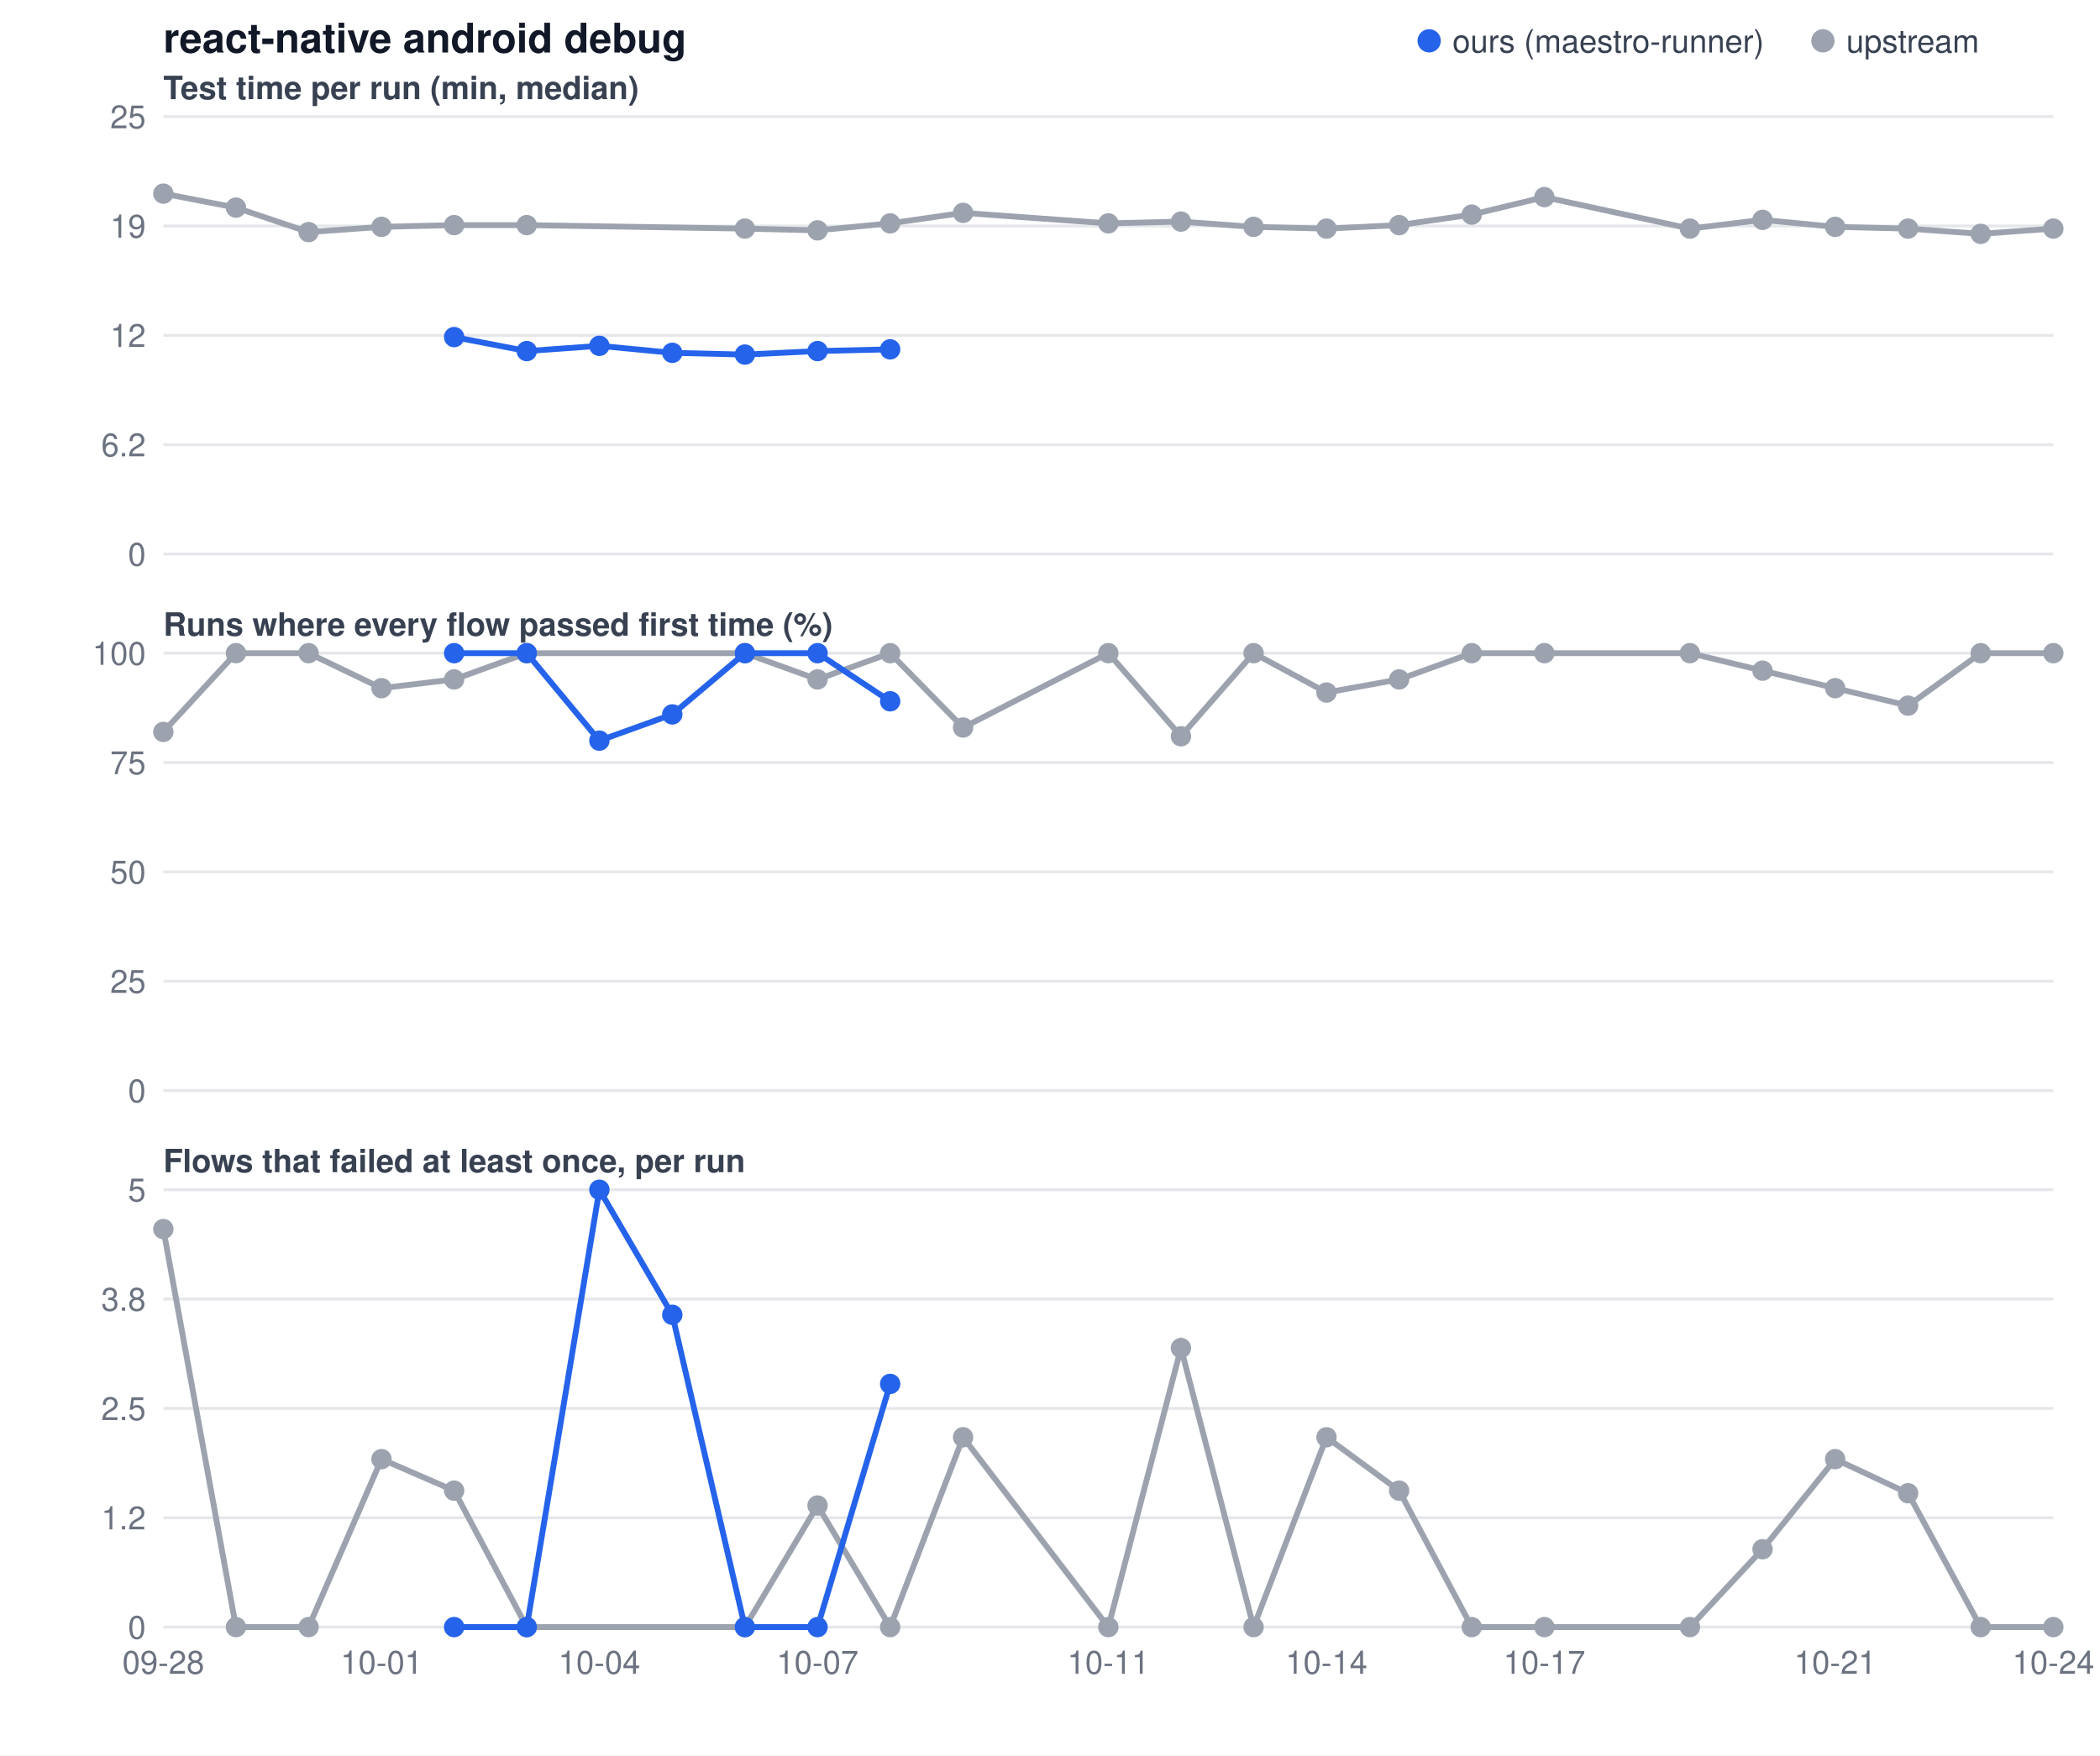
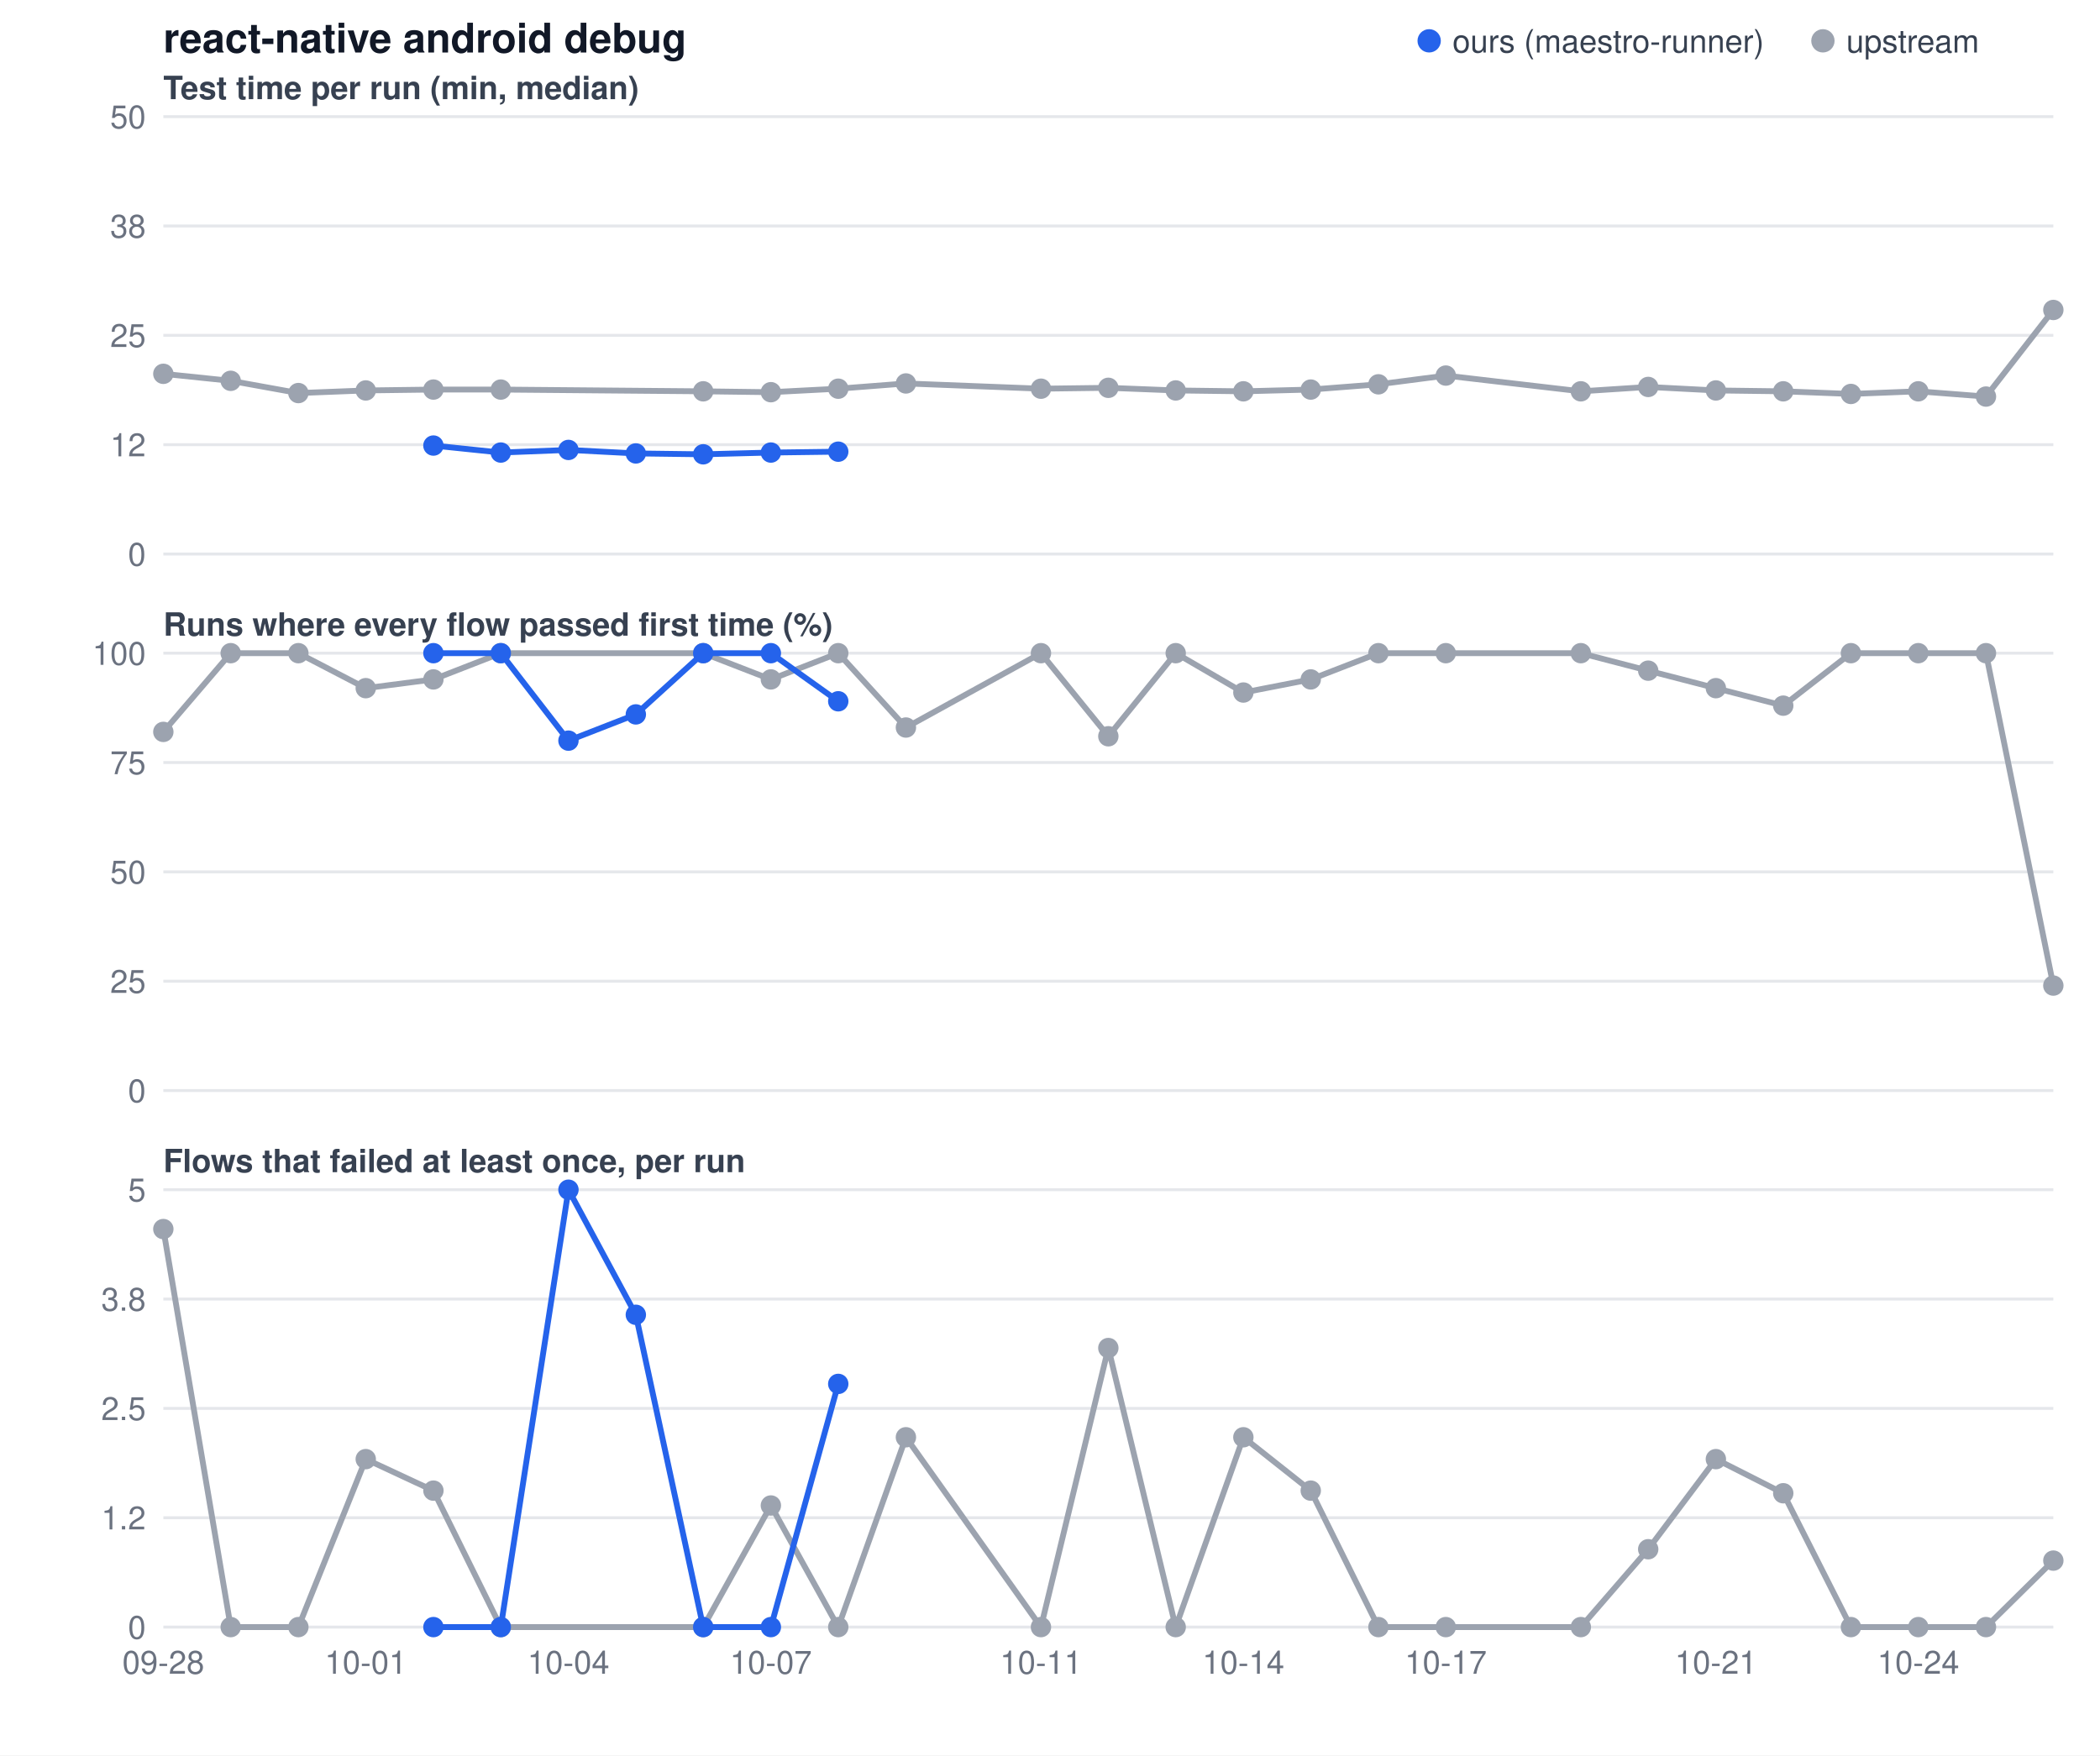
<svg xmlns="http://www.w3.org/2000/svg" width="720" height="602" font-family="-apple-system,Segoe UI,Helvetica,Arial,sans-serif" font-size="11">
  <rect width="100%" height="100%" fill="#ffffff" />
  <text x="56" y="18" font-size="14" font-weight="600" fill="#111827">react-native android debug</text>
  <circle cx="490" cy="14" r="4" fill="#2563eb" />
  <text x="498" y="18" fill="#374151">ours (maestro-runner)</text>
  <circle cx="625" cy="14" r="4" fill="#9ca3af" />
  <text x="633" y="18" fill="#374151">upstream</text>
  <text x="56" y="34" fill="#374151" font-weight="600">Test time per run (min, median)</text>
  <line x1="56" x2="704" y1="190.0" y2="190.0" stroke="#e5e7eb" />
  <text x="50" y="194.0" text-anchor="end" fill="#6b7280">0</text>
  <line x1="56" x2="704" y1="152.5" y2="152.5" stroke="#e5e7eb" />
-   <text x="50" y="156.5" text-anchor="end" fill="#6b7280">6.2</text>
+   <text x="50" y="156.5" text-anchor="end" fill="#6b7280">12</text>
  <line x1="56" x2="704" y1="115.0" y2="115.0" stroke="#e5e7eb" />
-   <text x="50" y="119.0" text-anchor="end" fill="#6b7280">12</text>
+   <text x="50" y="119.0" text-anchor="end" fill="#6b7280">25</text>
  <line x1="56" x2="704" y1="77.5" y2="77.5" stroke="#e5e7eb" />
-   <text x="50" y="81.5" text-anchor="end" fill="#6b7280">19</text>
+   <text x="50" y="81.5" text-anchor="end" fill="#6b7280">38</text>
  <line x1="56" x2="704" y1="40.0" y2="40.0" stroke="#e5e7eb" />
-   <text x="50" y="44.0" text-anchor="end" fill="#6b7280">25</text>
-   <polyline fill="none" stroke="#9ca3af" stroke-width="2" points="56.0,66.4 80.9,71.2 105.8,79.6 130.8,77.8 155.7,77.2 180.6,77.2 255.4,78.4 280.3,79.0 305.2,76.6 330.2,73.0 380.0,76.6 404.9,76.0 429.8,77.8 454.8,78.4 479.7,77.2 504.6,73.6 529.5,67.6 579.4,78.4 604.3,75.4 629.2,77.8 654.2,78.4 679.1,80.2 704.0,78.4" />
-   <circle cx="56.0" cy="66.4" r="3.5" fill="#9ca3af" />
-   <circle cx="80.9" cy="71.2" r="3.5" fill="#9ca3af" />
-   <circle cx="105.8" cy="79.6" r="3.5" fill="#9ca3af" />
-   <circle cx="130.8" cy="77.8" r="3.5" fill="#9ca3af" />
-   <circle cx="155.7" cy="77.2" r="3.5" fill="#9ca3af" />
-   <circle cx="180.6" cy="77.2" r="3.5" fill="#9ca3af" />
-   <circle cx="255.4" cy="78.4" r="3.5" fill="#9ca3af" />
-   <circle cx="280.3" cy="79.0" r="3.5" fill="#9ca3af" />
-   <circle cx="305.2" cy="76.6" r="3.5" fill="#9ca3af" />
-   <circle cx="330.2" cy="73.0" r="3.5" fill="#9ca3af" />
-   <circle cx="380.0" cy="76.6" r="3.5" fill="#9ca3af" />
-   <circle cx="404.9" cy="76.0" r="3.5" fill="#9ca3af" />
-   <circle cx="429.8" cy="77.8" r="3.5" fill="#9ca3af" />
-   <circle cx="454.8" cy="78.4" r="3.5" fill="#9ca3af" />
-   <circle cx="479.7" cy="77.2" r="3.5" fill="#9ca3af" />
-   <circle cx="504.6" cy="73.6" r="3.5" fill="#9ca3af" />
-   <circle cx="529.5" cy="67.6" r="3.5" fill="#9ca3af" />
-   <circle cx="579.4" cy="78.4" r="3.5" fill="#9ca3af" />
-   <circle cx="604.3" cy="75.4" r="3.5" fill="#9ca3af" />
-   <circle cx="629.2" cy="77.8" r="3.5" fill="#9ca3af" />
-   <circle cx="654.2" cy="78.4" r="3.5" fill="#9ca3af" />
-   <circle cx="679.1" cy="80.2" r="3.5" fill="#9ca3af" />
-   <circle cx="704.0" cy="78.4" r="3.5" fill="#9ca3af" />
-   <polyline fill="none" stroke="#2563eb" stroke-width="2" points="155.7,115.6 180.6,120.4 205.5,118.6 230.5,121.0 255.4,121.6 280.3,120.4 305.2,119.8" />
-   <circle cx="155.7" cy="115.6" r="3.5" fill="#2563eb" />
-   <circle cx="180.6" cy="120.4" r="3.5" fill="#2563eb" />
-   <circle cx="205.5" cy="118.6" r="3.5" fill="#2563eb" />
-   <circle cx="230.5" cy="121.0" r="3.5" fill="#2563eb" />
-   <circle cx="255.4" cy="121.6" r="3.5" fill="#2563eb" />
-   <circle cx="280.3" cy="120.4" r="3.5" fill="#2563eb" />
-   <circle cx="305.2" cy="119.8" r="3.5" fill="#2563eb" />
+   <text x="50" y="44.0" text-anchor="end" fill="#6b7280">50</text>
+   <polyline fill="none" stroke="#9ca3af" stroke-width="2" points="56.0,128.2 79.1,130.6 102.3,134.8 125.4,133.9 148.6,133.6 171.7,133.6 241.1,134.2 264.3,134.5 287.4,133.3 310.6,131.5 356.9,133.3 380.0,133.0 403.1,133.9 426.3,134.2 449.4,133.6 472.6,131.8 495.7,128.8 542.0,134.2 565.1,132.7 588.3,133.9 611.4,134.2 634.6,135.1 657.7,134.2 680.9,136.0 704.0,106.3" />
+   <circle cx="56.0" cy="128.2" r="3.5" fill="#9ca3af" />
+   <circle cx="79.1" cy="130.6" r="3.5" fill="#9ca3af" />
+   <circle cx="102.3" cy="134.8" r="3.5" fill="#9ca3af" />
+   <circle cx="125.4" cy="133.9" r="3.5" fill="#9ca3af" />
+   <circle cx="148.6" cy="133.6" r="3.5" fill="#9ca3af" />
+   <circle cx="171.7" cy="133.6" r="3.5" fill="#9ca3af" />
+   <circle cx="241.1" cy="134.2" r="3.5" fill="#9ca3af" />
+   <circle cx="264.3" cy="134.5" r="3.5" fill="#9ca3af" />
+   <circle cx="287.4" cy="133.3" r="3.5" fill="#9ca3af" />
+   <circle cx="310.6" cy="131.5" r="3.5" fill="#9ca3af" />
+   <circle cx="356.9" cy="133.3" r="3.5" fill="#9ca3af" />
+   <circle cx="380.0" cy="133.0" r="3.5" fill="#9ca3af" />
+   <circle cx="403.1" cy="133.9" r="3.5" fill="#9ca3af" />
+   <circle cx="426.3" cy="134.2" r="3.5" fill="#9ca3af" />
+   <circle cx="449.4" cy="133.6" r="3.5" fill="#9ca3af" />
+   <circle cx="472.6" cy="131.8" r="3.5" fill="#9ca3af" />
+   <circle cx="495.7" cy="128.8" r="3.5" fill="#9ca3af" />
+   <circle cx="542.0" cy="134.2" r="3.5" fill="#9ca3af" />
+   <circle cx="565.1" cy="132.7" r="3.5" fill="#9ca3af" />
+   <circle cx="588.3" cy="133.9" r="3.5" fill="#9ca3af" />
+   <circle cx="611.4" cy="134.2" r="3.5" fill="#9ca3af" />
+   <circle cx="634.6" cy="135.1" r="3.5" fill="#9ca3af" />
+   <circle cx="657.7" cy="134.2" r="3.5" fill="#9ca3af" />
+   <circle cx="680.9" cy="136.0" r="3.5" fill="#9ca3af" />
+   <circle cx="704.0" cy="106.3" r="3.5" fill="#9ca3af" />
+   <polyline fill="none" stroke="#2563eb" stroke-width="2" points="148.6,152.8 171.7,155.2 194.9,154.3 218.0,155.5 241.1,155.8 264.3,155.2 287.4,154.9" />
+   <circle cx="148.6" cy="152.8" r="3.5" fill="#2563eb" />
+   <circle cx="171.7" cy="155.2" r="3.5" fill="#2563eb" />
+   <circle cx="194.9" cy="154.3" r="3.5" fill="#2563eb" />
+   <circle cx="218.0" cy="155.5" r="3.5" fill="#2563eb" />
+   <circle cx="241.1" cy="155.8" r="3.5" fill="#2563eb" />
+   <circle cx="264.3" cy="155.2" r="3.5" fill="#2563eb" />
+   <circle cx="287.4" cy="154.9" r="3.5" fill="#2563eb" />
  <text x="56" y="218" fill="#374151" font-weight="600">Runs where every flow passed first time (%)</text>
  <line x1="56" x2="704" y1="374.0" y2="374.0" stroke="#e5e7eb" />
  <text x="50" y="378.0" text-anchor="end" fill="#6b7280">0</text>
  <line x1="56" x2="704" y1="336.5" y2="336.5" stroke="#e5e7eb" />
  <text x="50" y="340.5" text-anchor="end" fill="#6b7280">25</text>
  <line x1="56" x2="704" y1="299.0" y2="299.0" stroke="#e5e7eb" />
  <text x="50" y="303.0" text-anchor="end" fill="#6b7280">50</text>
  <line x1="56" x2="704" y1="261.5" y2="261.5" stroke="#e5e7eb" />
  <text x="50" y="265.5" text-anchor="end" fill="#6b7280">75</text>
  <line x1="56" x2="704" y1="224.0" y2="224.0" stroke="#e5e7eb" />
  <text x="50" y="228.0" text-anchor="end" fill="#6b7280">100</text>
-   <polyline fill="none" stroke="#9ca3af" stroke-width="2" points="56.0,251.0 80.9,224.0 105.8,224.0 130.8,236.0 155.7,233.0 180.6,224.0 255.4,224.0 280.3,233.0 305.2,224.0 330.2,249.5 380.0,224.0 404.9,252.5 429.8,224.0 454.8,237.5 479.7,233.0 504.6,224.0 529.5,224.0 579.4,224.0 604.3,230.0 629.2,236.0 654.2,242.0 679.1,224.0 704.0,224.0" />
+   <polyline fill="none" stroke="#9ca3af" stroke-width="2" points="56.0,251.0 79.1,224.0 102.3,224.0 125.4,236.0 148.6,233.0 171.7,224.0 241.1,224.0 264.3,233.0 287.4,224.0 310.6,249.5 356.9,224.0 380.0,252.5 403.1,224.0 426.3,237.5 449.4,233.0 472.6,224.0 495.7,224.0 542.0,224.0 565.1,230.0 588.3,236.0 611.4,242.0 634.6,224.0 657.7,224.0 680.9,224.0 704.0,338.0" />
  <circle cx="56.0" cy="251.0" r="3.5" fill="#9ca3af" />
-   <circle cx="80.9" cy="224.0" r="3.5" fill="#9ca3af" />
-   <circle cx="105.8" cy="224.0" r="3.5" fill="#9ca3af" />
-   <circle cx="130.8" cy="236.0" r="3.5" fill="#9ca3af" />
-   <circle cx="155.7" cy="233.0" r="3.5" fill="#9ca3af" />
-   <circle cx="180.6" cy="224.0" r="3.5" fill="#9ca3af" />
-   <circle cx="255.4" cy="224.0" r="3.5" fill="#9ca3af" />
-   <circle cx="280.3" cy="233.0" r="3.5" fill="#9ca3af" />
-   <circle cx="305.2" cy="224.0" r="3.5" fill="#9ca3af" />
-   <circle cx="330.2" cy="249.5" r="3.5" fill="#9ca3af" />
-   <circle cx="380.0" cy="224.0" r="3.5" fill="#9ca3af" />
-   <circle cx="404.9" cy="252.5" r="3.5" fill="#9ca3af" />
-   <circle cx="429.8" cy="224.0" r="3.5" fill="#9ca3af" />
-   <circle cx="454.8" cy="237.5" r="3.5" fill="#9ca3af" />
-   <circle cx="479.7" cy="233.0" r="3.5" fill="#9ca3af" />
-   <circle cx="504.6" cy="224.0" r="3.5" fill="#9ca3af" />
-   <circle cx="529.5" cy="224.0" r="3.5" fill="#9ca3af" />
-   <circle cx="579.4" cy="224.0" r="3.5" fill="#9ca3af" />
-   <circle cx="604.3" cy="230.0" r="3.5" fill="#9ca3af" />
-   <circle cx="629.2" cy="236.0" r="3.5" fill="#9ca3af" />
-   <circle cx="654.2" cy="242.0" r="3.5" fill="#9ca3af" />
-   <circle cx="679.1" cy="224.0" r="3.5" fill="#9ca3af" />
-   <circle cx="704.0" cy="224.0" r="3.5" fill="#9ca3af" />
-   <polyline fill="none" stroke="#2563eb" stroke-width="2" points="155.7,224.0 180.6,224.0 205.5,254.0 230.5,245.0 255.4,224.0 280.3,224.0 305.2,240.5" />
-   <circle cx="155.7" cy="224.0" r="3.5" fill="#2563eb" />
-   <circle cx="180.6" cy="224.0" r="3.5" fill="#2563eb" />
-   <circle cx="205.5" cy="254.0" r="3.5" fill="#2563eb" />
-   <circle cx="230.5" cy="245.0" r="3.5" fill="#2563eb" />
-   <circle cx="255.4" cy="224.0" r="3.5" fill="#2563eb" />
-   <circle cx="280.3" cy="224.0" r="3.5" fill="#2563eb" />
-   <circle cx="305.2" cy="240.5" r="3.5" fill="#2563eb" />
+   <circle cx="79.1" cy="224.0" r="3.5" fill="#9ca3af" />
+   <circle cx="102.3" cy="224.0" r="3.5" fill="#9ca3af" />
+   <circle cx="125.4" cy="236.0" r="3.5" fill="#9ca3af" />
+   <circle cx="148.6" cy="233.0" r="3.5" fill="#9ca3af" />
+   <circle cx="171.7" cy="224.0" r="3.5" fill="#9ca3af" />
+   <circle cx="241.1" cy="224.0" r="3.5" fill="#9ca3af" />
+   <circle cx="264.3" cy="233.0" r="3.5" fill="#9ca3af" />
+   <circle cx="287.4" cy="224.0" r="3.5" fill="#9ca3af" />
+   <circle cx="310.6" cy="249.5" r="3.5" fill="#9ca3af" />
+   <circle cx="356.9" cy="224.0" r="3.5" fill="#9ca3af" />
+   <circle cx="380.0" cy="252.5" r="3.5" fill="#9ca3af" />
+   <circle cx="403.1" cy="224.0" r="3.5" fill="#9ca3af" />
+   <circle cx="426.3" cy="237.5" r="3.5" fill="#9ca3af" />
+   <circle cx="449.4" cy="233.0" r="3.5" fill="#9ca3af" />
+   <circle cx="472.6" cy="224.0" r="3.5" fill="#9ca3af" />
+   <circle cx="495.7" cy="224.0" r="3.5" fill="#9ca3af" />
+   <circle cx="542.0" cy="224.0" r="3.5" fill="#9ca3af" />
+   <circle cx="565.1" cy="230.0" r="3.5" fill="#9ca3af" />
+   <circle cx="588.3" cy="236.0" r="3.5" fill="#9ca3af" />
+   <circle cx="611.4" cy="242.0" r="3.5" fill="#9ca3af" />
+   <circle cx="634.6" cy="224.0" r="3.5" fill="#9ca3af" />
+   <circle cx="657.7" cy="224.0" r="3.5" fill="#9ca3af" />
+   <circle cx="680.9" cy="224.0" r="3.5" fill="#9ca3af" />
+   <circle cx="704.0" cy="338.0" r="3.5" fill="#9ca3af" />
+   <polyline fill="none" stroke="#2563eb" stroke-width="2" points="148.6,224.0 171.7,224.0 194.9,254.0 218.0,245.0 241.1,224.0 264.3,224.0 287.4,240.5" />
+   <circle cx="148.6" cy="224.0" r="3.5" fill="#2563eb" />
+   <circle cx="171.7" cy="224.0" r="3.5" fill="#2563eb" />
+   <circle cx="194.9" cy="254.0" r="3.5" fill="#2563eb" />
+   <circle cx="218.0" cy="245.0" r="3.5" fill="#2563eb" />
+   <circle cx="241.1" cy="224.0" r="3.5" fill="#2563eb" />
+   <circle cx="264.3" cy="224.0" r="3.5" fill="#2563eb" />
+   <circle cx="287.4" cy="240.5" r="3.5" fill="#2563eb" />
  <text x="56" y="402" fill="#374151" font-weight="600">Flows that failed at least once, per run</text>
  <line x1="56" x2="704" y1="558.0" y2="558.0" stroke="#e5e7eb" />
  <text x="50" y="562.0" text-anchor="end" fill="#6b7280">0</text>
  <line x1="56" x2="704" y1="520.5" y2="520.5" stroke="#e5e7eb" />
  <text x="50" y="524.5" text-anchor="end" fill="#6b7280">1.2</text>
  <line x1="56" x2="704" y1="483.0" y2="483.0" stroke="#e5e7eb" />
  <text x="50" y="487.0" text-anchor="end" fill="#6b7280">2.5</text>
  <line x1="56" x2="704" y1="445.5" y2="445.5" stroke="#e5e7eb" />
  <text x="50" y="449.5" text-anchor="end" fill="#6b7280">3.8</text>
  <line x1="56" x2="704" y1="408.0" y2="408.0" stroke="#e5e7eb" />
  <text x="50" y="412.0" text-anchor="end" fill="#6b7280">5</text>
-   <polyline fill="none" stroke="#9ca3af" stroke-width="2" points="56.0,421.5 80.9,558.0 105.8,558.0 130.8,500.4 155.7,511.2 180.6,558.0 255.4,558.0 280.3,516.3 305.2,558.0 330.2,492.9 380.0,558.0 404.9,462.3 429.8,558.0 454.8,492.9 479.7,511.2 504.6,558.0 529.5,558.0 579.4,558.0 604.3,531.3 629.2,500.4 654.2,512.1 679.1,558.0 704.0,558.0" />
+   <polyline fill="none" stroke="#9ca3af" stroke-width="2" points="56.0,421.5 79.1,558.0 102.3,558.0 125.4,500.4 148.6,511.2 171.7,558.0 241.1,558.0 264.3,516.3 287.4,558.0 310.6,492.9 356.9,558.0 380.0,462.3 403.1,558.0 426.3,492.9 449.4,511.2 472.6,558.0 495.7,558.0 542.0,558.0 565.1,531.3 588.3,500.4 611.4,512.1 634.6,558.0 657.7,558.0 680.9,558.0 704.0,535.2" />
  <circle cx="56.0" cy="421.5" r="3.5" fill="#9ca3af" />
-   <circle cx="80.9" cy="558.0" r="3.5" fill="#9ca3af" />
-   <circle cx="105.8" cy="558.0" r="3.5" fill="#9ca3af" />
-   <circle cx="130.8" cy="500.4" r="3.5" fill="#9ca3af" />
-   <circle cx="155.7" cy="511.2" r="3.5" fill="#9ca3af" />
-   <circle cx="180.6" cy="558.0" r="3.5" fill="#9ca3af" />
-   <circle cx="255.4" cy="558.0" r="3.5" fill="#9ca3af" />
-   <circle cx="280.3" cy="516.3" r="3.5" fill="#9ca3af" />
-   <circle cx="305.2" cy="558.0" r="3.5" fill="#9ca3af" />
-   <circle cx="330.2" cy="492.9" r="3.5" fill="#9ca3af" />
-   <circle cx="380.0" cy="558.0" r="3.5" fill="#9ca3af" />
-   <circle cx="404.9" cy="462.3" r="3.5" fill="#9ca3af" />
-   <circle cx="429.8" cy="558.0" r="3.5" fill="#9ca3af" />
-   <circle cx="454.8" cy="492.9" r="3.5" fill="#9ca3af" />
-   <circle cx="479.7" cy="511.2" r="3.5" fill="#9ca3af" />
-   <circle cx="504.6" cy="558.0" r="3.5" fill="#9ca3af" />
-   <circle cx="529.5" cy="558.0" r="3.5" fill="#9ca3af" />
-   <circle cx="579.4" cy="558.0" r="3.5" fill="#9ca3af" />
-   <circle cx="604.3" cy="531.3" r="3.5" fill="#9ca3af" />
-   <circle cx="629.2" cy="500.4" r="3.5" fill="#9ca3af" />
-   <circle cx="654.2" cy="512.1" r="3.5" fill="#9ca3af" />
-   <circle cx="679.1" cy="558.0" r="3.5" fill="#9ca3af" />
-   <circle cx="704.0" cy="558.0" r="3.5" fill="#9ca3af" />
-   <polyline fill="none" stroke="#2563eb" stroke-width="2" points="155.7,558.0 180.6,558.0 205.5,408.0 230.5,450.9 255.4,558.0 280.3,558.0 305.2,474.6" />
-   <circle cx="155.7" cy="558.0" r="3.5" fill="#2563eb" />
-   <circle cx="180.6" cy="558.0" r="3.5" fill="#2563eb" />
-   <circle cx="205.5" cy="408.0" r="3.5" fill="#2563eb" />
-   <circle cx="230.5" cy="450.9" r="3.5" fill="#2563eb" />
-   <circle cx="255.4" cy="558.0" r="3.5" fill="#2563eb" />
-   <circle cx="280.3" cy="558.0" r="3.5" fill="#2563eb" />
-   <circle cx="305.2" cy="474.6" r="3.5" fill="#2563eb" />
+   <circle cx="79.1" cy="558.0" r="3.5" fill="#9ca3af" />
+   <circle cx="102.3" cy="558.0" r="3.5" fill="#9ca3af" />
+   <circle cx="125.4" cy="500.4" r="3.5" fill="#9ca3af" />
+   <circle cx="148.6" cy="511.2" r="3.5" fill="#9ca3af" />
+   <circle cx="171.7" cy="558.0" r="3.5" fill="#9ca3af" />
+   <circle cx="241.1" cy="558.0" r="3.5" fill="#9ca3af" />
+   <circle cx="264.3" cy="516.3" r="3.5" fill="#9ca3af" />
+   <circle cx="287.4" cy="558.0" r="3.5" fill="#9ca3af" />
+   <circle cx="310.6" cy="492.9" r="3.5" fill="#9ca3af" />
+   <circle cx="356.9" cy="558.0" r="3.5" fill="#9ca3af" />
+   <circle cx="380.0" cy="462.3" r="3.5" fill="#9ca3af" />
+   <circle cx="403.1" cy="558.0" r="3.5" fill="#9ca3af" />
+   <circle cx="426.3" cy="492.9" r="3.5" fill="#9ca3af" />
+   <circle cx="449.4" cy="511.2" r="3.5" fill="#9ca3af" />
+   <circle cx="472.6" cy="558.0" r="3.5" fill="#9ca3af" />
+   <circle cx="495.7" cy="558.0" r="3.5" fill="#9ca3af" />
+   <circle cx="542.0" cy="558.0" r="3.5" fill="#9ca3af" />
+   <circle cx="565.1" cy="531.3" r="3.5" fill="#9ca3af" />
+   <circle cx="588.3" cy="500.4" r="3.5" fill="#9ca3af" />
+   <circle cx="611.4" cy="512.1" r="3.5" fill="#9ca3af" />
+   <circle cx="634.6" cy="558.0" r="3.5" fill="#9ca3af" />
+   <circle cx="657.7" cy="558.0" r="3.5" fill="#9ca3af" />
+   <circle cx="680.9" cy="558.0" r="3.5" fill="#9ca3af" />
+   <circle cx="704.0" cy="535.2" r="3.5" fill="#9ca3af" />
+   <polyline fill="none" stroke="#2563eb" stroke-width="2" points="148.6,558.0 171.7,558.0 194.9,408.0 218.0,450.9 241.1,558.0 264.3,558.0 287.4,474.6" />
+   <circle cx="148.6" cy="558.0" r="3.5" fill="#2563eb" />
+   <circle cx="171.7" cy="558.0" r="3.5" fill="#2563eb" />
+   <circle cx="194.9" cy="408.0" r="3.5" fill="#2563eb" />
+   <circle cx="218.0" cy="450.9" r="3.5" fill="#2563eb" />
+   <circle cx="241.1" cy="558.0" r="3.5" fill="#2563eb" />
+   <circle cx="264.3" cy="558.0" r="3.5" fill="#2563eb" />
+   <circle cx="287.4" cy="474.6" r="3.5" fill="#2563eb" />
  <text x="56.0" y="574" text-anchor="middle" fill="#6b7280">09-28</text>
-   <text x="130.8" y="574" text-anchor="middle" fill="#6b7280">10-01</text>
-   <text x="205.5" y="574" text-anchor="middle" fill="#6b7280">10-04</text>
-   <text x="280.3" y="574" text-anchor="middle" fill="#6b7280">10-07</text>
-   <text x="380.0" y="574" text-anchor="middle" fill="#6b7280">10-11</text>
-   <text x="454.8" y="574" text-anchor="middle" fill="#6b7280">10-14</text>
-   <text x="529.5" y="574" text-anchor="middle" fill="#6b7280">10-17</text>
-   <text x="629.2" y="574" text-anchor="middle" fill="#6b7280">10-21</text>
-   <text x="704.0" y="574" text-anchor="middle" fill="#6b7280">10-24</text>
+   <text x="125.4" y="574" text-anchor="middle" fill="#6b7280">10-01</text>
+   <text x="194.9" y="574" text-anchor="middle" fill="#6b7280">10-04</text>
+   <text x="264.3" y="574" text-anchor="middle" fill="#6b7280">10-07</text>
+   <text x="356.9" y="574" text-anchor="middle" fill="#6b7280">10-11</text>
+   <text x="426.3" y="574" text-anchor="middle" fill="#6b7280">10-14</text>
+   <text x="495.7" y="574" text-anchor="middle" fill="#6b7280">10-17</text>
+   <text x="588.3" y="574" text-anchor="middle" fill="#6b7280">10-21</text>
+   <text x="657.7" y="574" text-anchor="middle" fill="#6b7280">10-24</text>
</svg>
